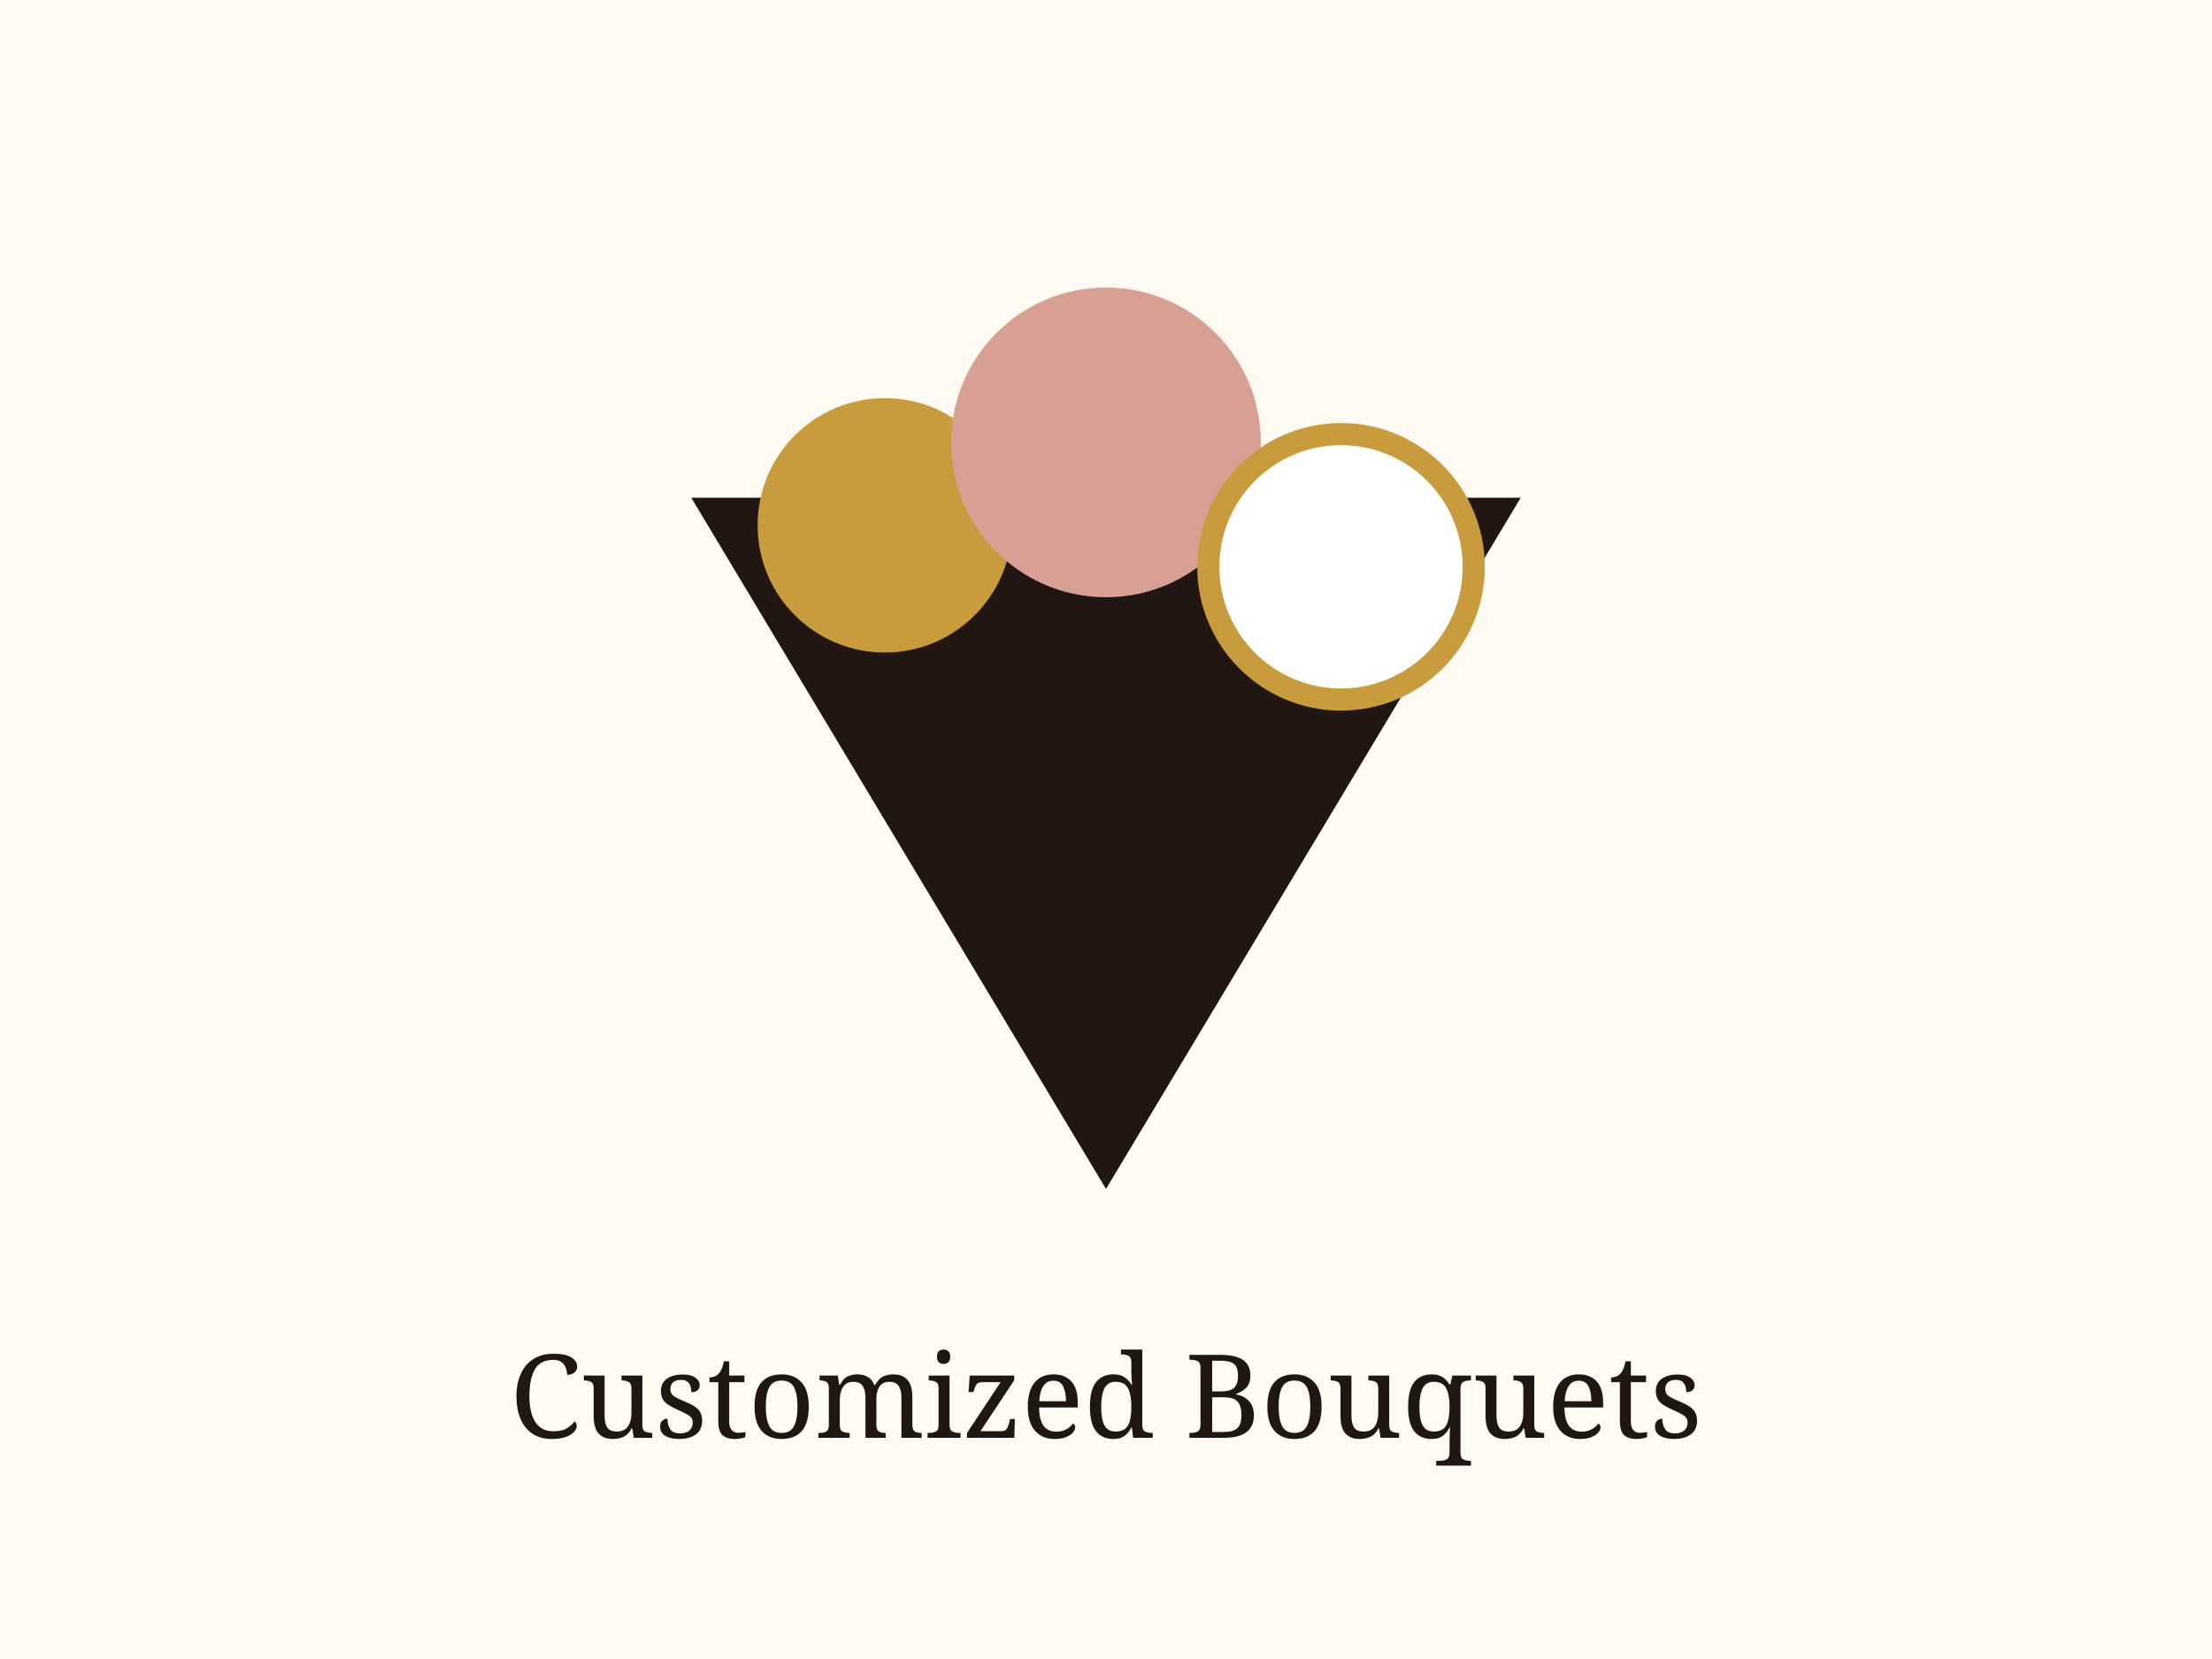
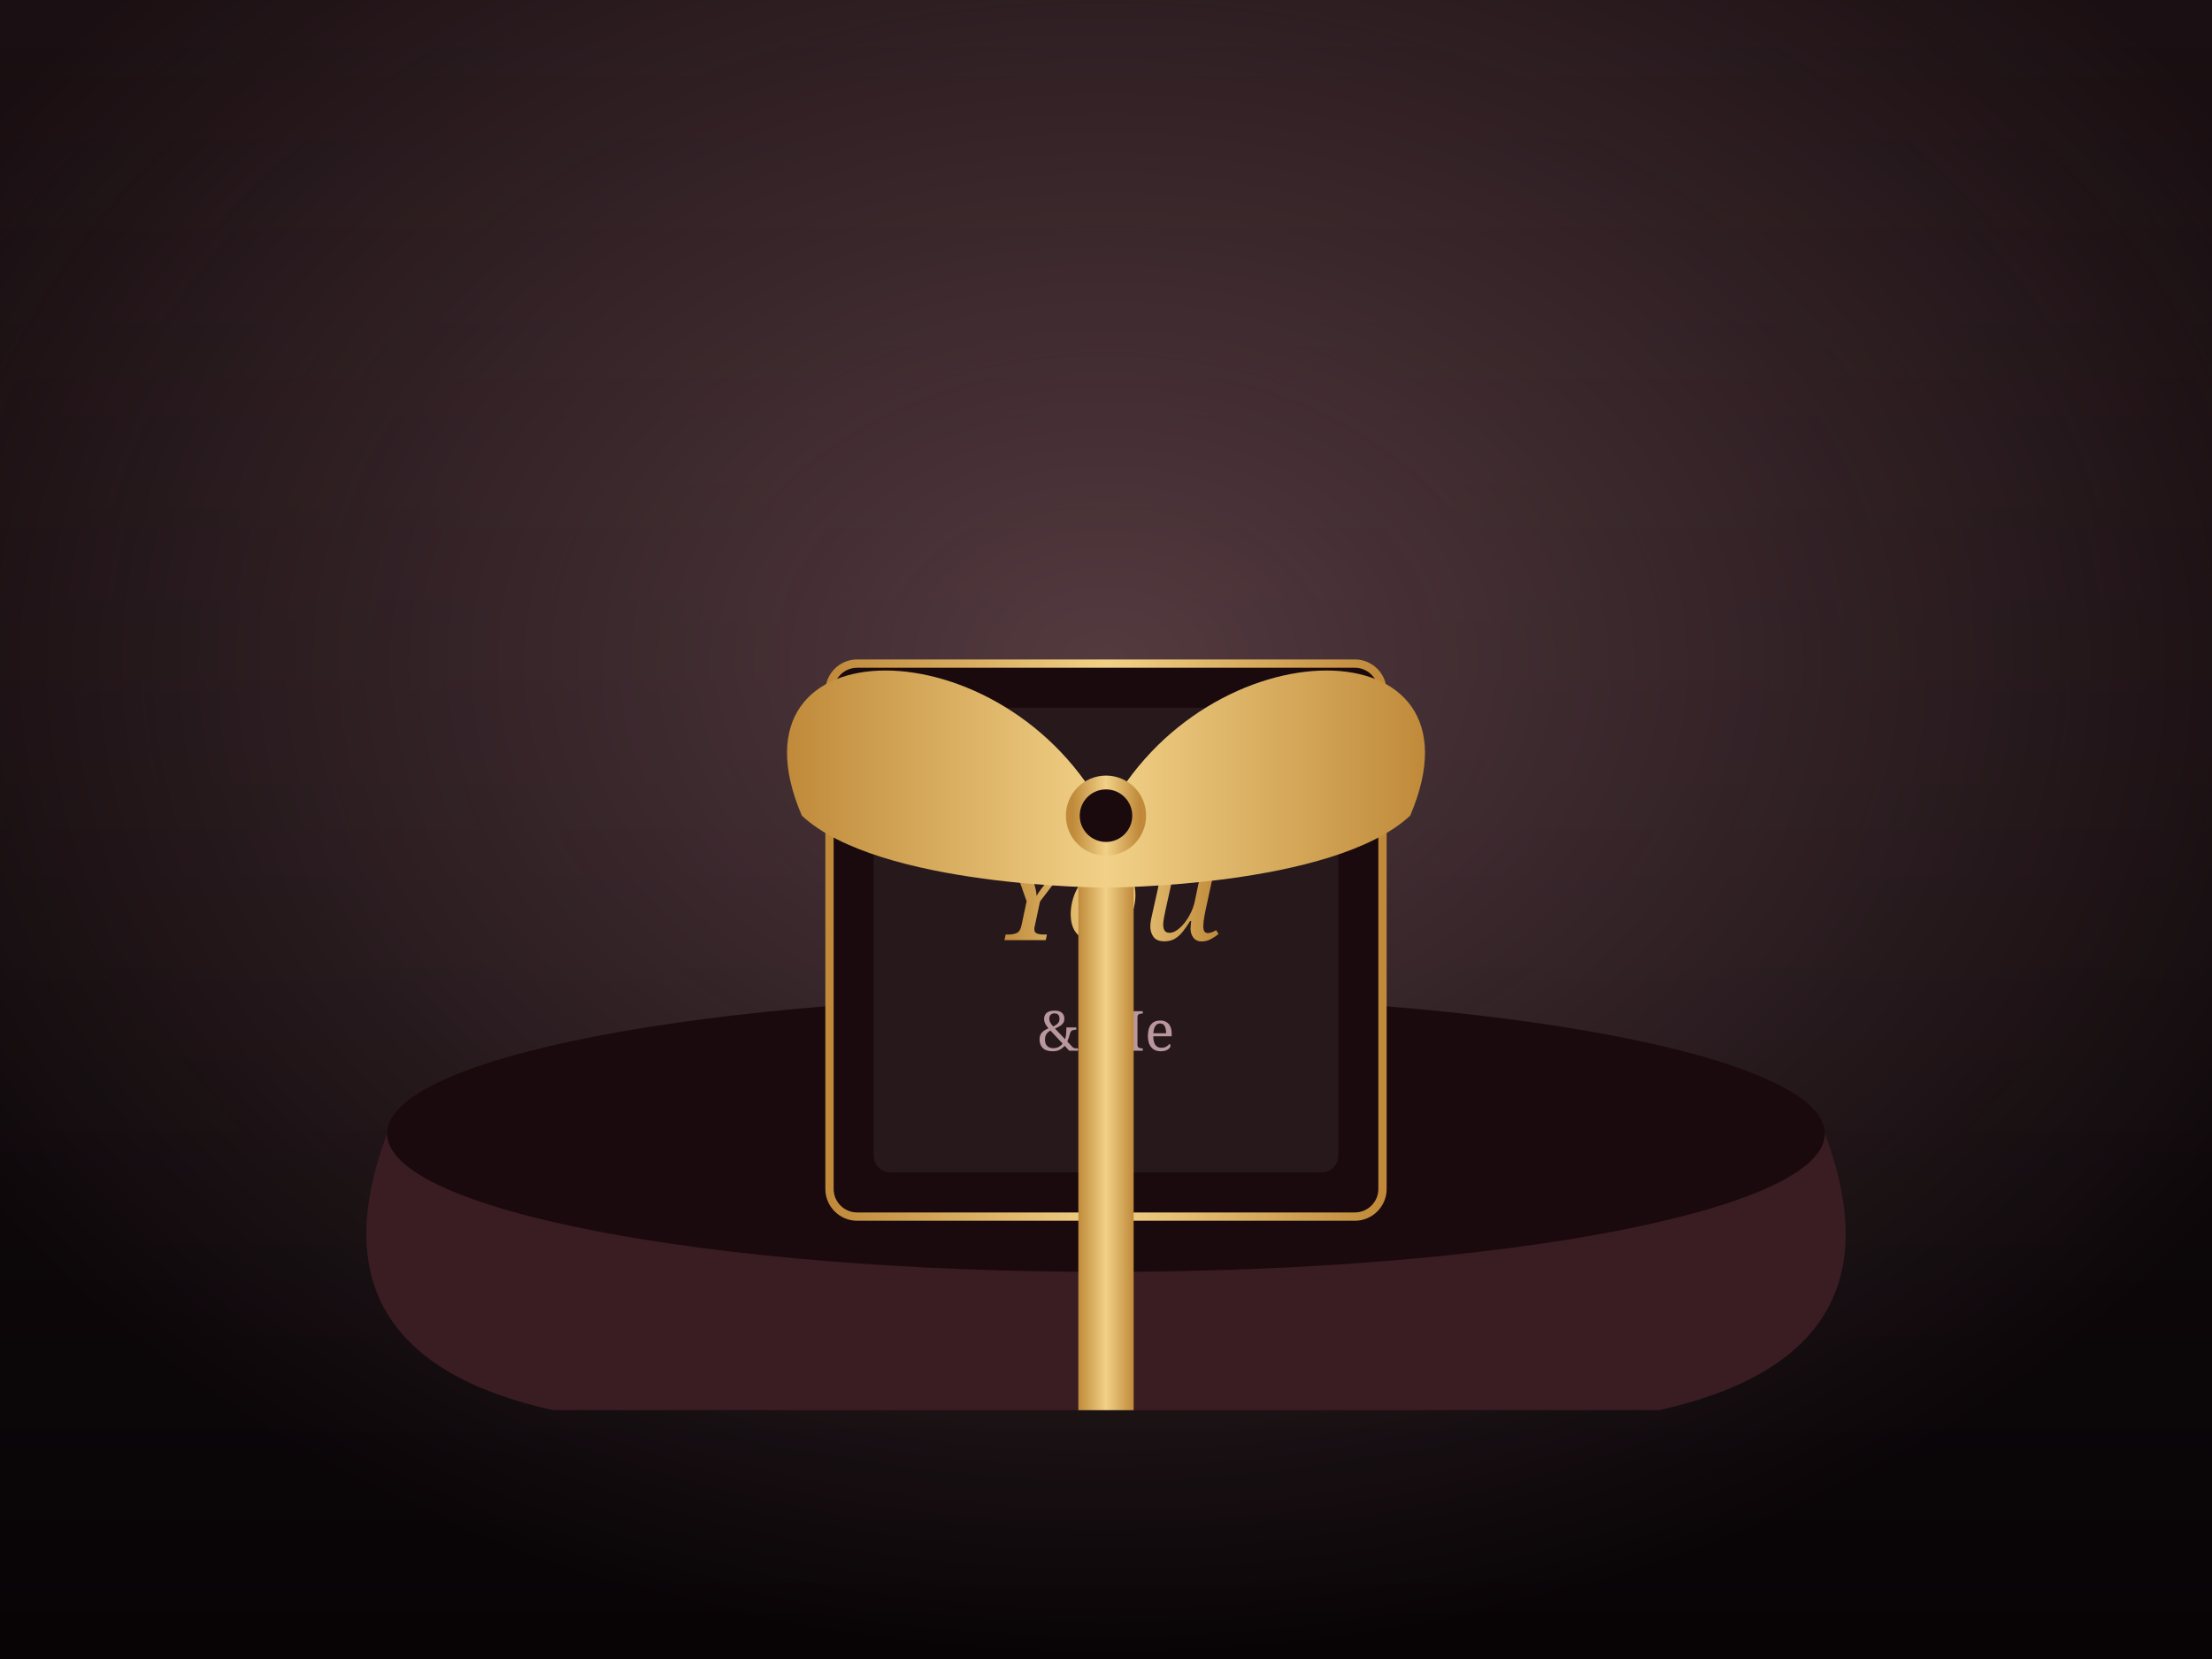
- <svg xmlns="http://www.w3.org/2000/svg" width="800" height="600" viewBox="0 0 800 600">
-   <rect width="800" height="600" fill="#fffaf2" />
-   <path d="M400 430L250 180h300z" fill="#221613" />
-   <circle cx="320" cy="190" r="46" fill="#c89b3c" />
-   <circle cx="400" cy="160" r="56" fill="#d8a094" />
-   <circle cx="485" cy="205" r="48" fill="#fff" stroke="#c89b3c" stroke-width="8" />
-   <text x="400" y="520" text-anchor="middle" font-family="Georgia,serif" font-size="42" fill="#201714">Customized Bouquets</text>
+ <svg xmlns="http://www.w3.org/2000/svg" viewBox="0 0 800 600" preserveAspectRatio="xMidYMid slice">
+   <defs>
+     <linearGradient id="bg" x1="0" y1="0" x2="0" y2="1">
+       <stop offset="0" stop-color="#1a0f12" />
+       <stop offset="1" stop-color="#080406" />
+     </linearGradient>
+     <radialGradient id="glow" cx="50%" cy="40%" r="60%">
+       <stop offset="0" stop-color="#e9a8b5" stop-opacity=".3" />
+       <stop offset="1" stop-color="#e9a8b5" stop-opacity="0" />
+     </radialGradient>
+     <linearGradient id="ribbon" x1="0" y1="0" x2="1" y2="0">
+       <stop offset="0" stop-color="#c08a3a" />
+       <stop offset=".5" stop-color="#f1d187" />
+       <stop offset="1" stop-color="#c08a3a" />
+     </linearGradient>
+   </defs>
+   <rect width="800" height="600" fill="url(#bg)" />
+   <rect width="800" height="600" fill="url(#glow)" />
+   <g transform="translate(400 350)">
+     <path d="M -260 60 Q -290 140 -200 160 L 200 160 Q 290 140 260 60 Z" fill="#3a1d22" />
+     <ellipse cx="0" cy="60" rx="260" ry="50" fill="#1a0a0e" />
+     <g transform="translate(0 -10)">
+       <rect x="-100" y="-100" width="200" height="200" rx="10" fill="#1a0a0e" stroke="url(#ribbon)" stroke-width="3" />
+       <rect x="-84" y="-84" width="168" height="168" rx="6" fill="#fff" opacity=".06" />
+       <text x="0" y="0" text-anchor="middle" font-family="Georgia, serif" font-size="48" fill="url(#ribbon)" font-style="italic">You</text>
+       <text x="0" y="40" text-anchor="middle" font-family="Georgia, serif" font-size="20" fill="#f5cdd4" opacity=".7">&amp; Me</text>
+     </g>
+     <rect x="-10" y="-40" width="20" height="200" fill="url(#ribbon)" />
+     <g transform="translate(0 -55)">
+       <path d="M 0 0 C -36 -70 -140 -70 -110 0 C -82 26 0 26 0 26 C 0 26 82 26 110 0 C 140 -70 36 -70 0 0 Z" fill="url(#ribbon)" />
+       <circle r="12" fill="#1a0a0e" stroke="url(#ribbon)" stroke-width="5" />
+     </g>
+   </g>
</svg>
